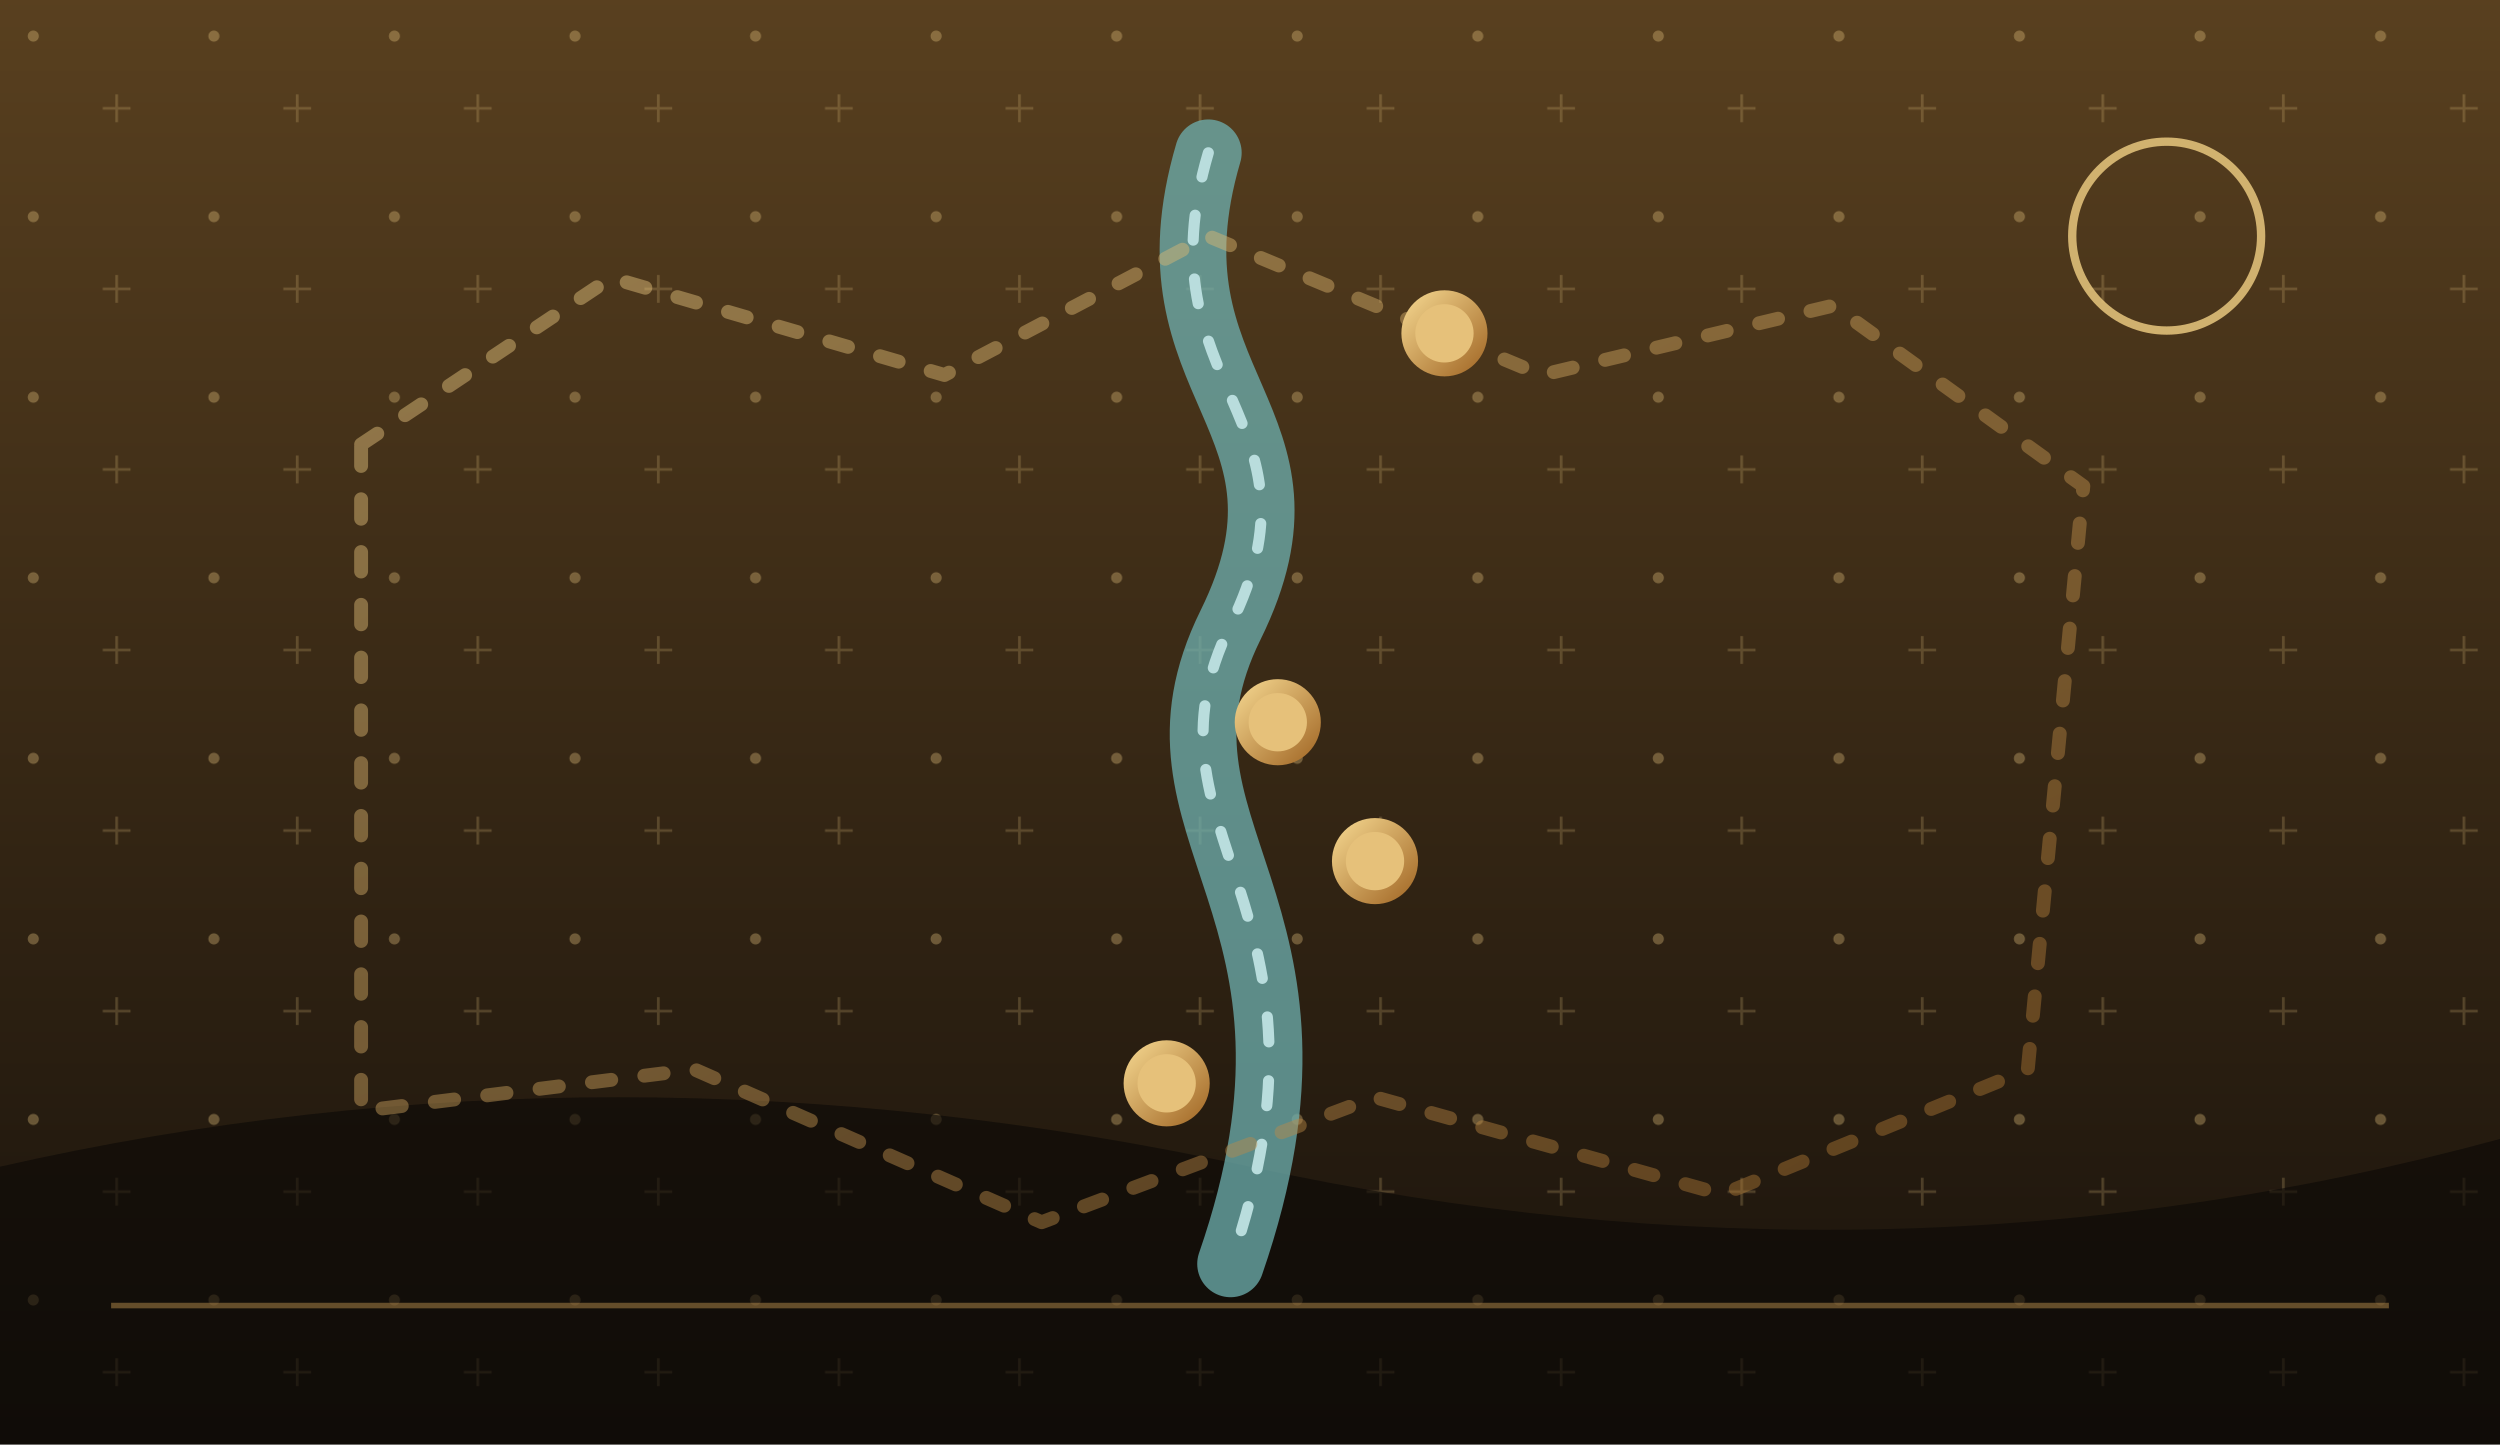
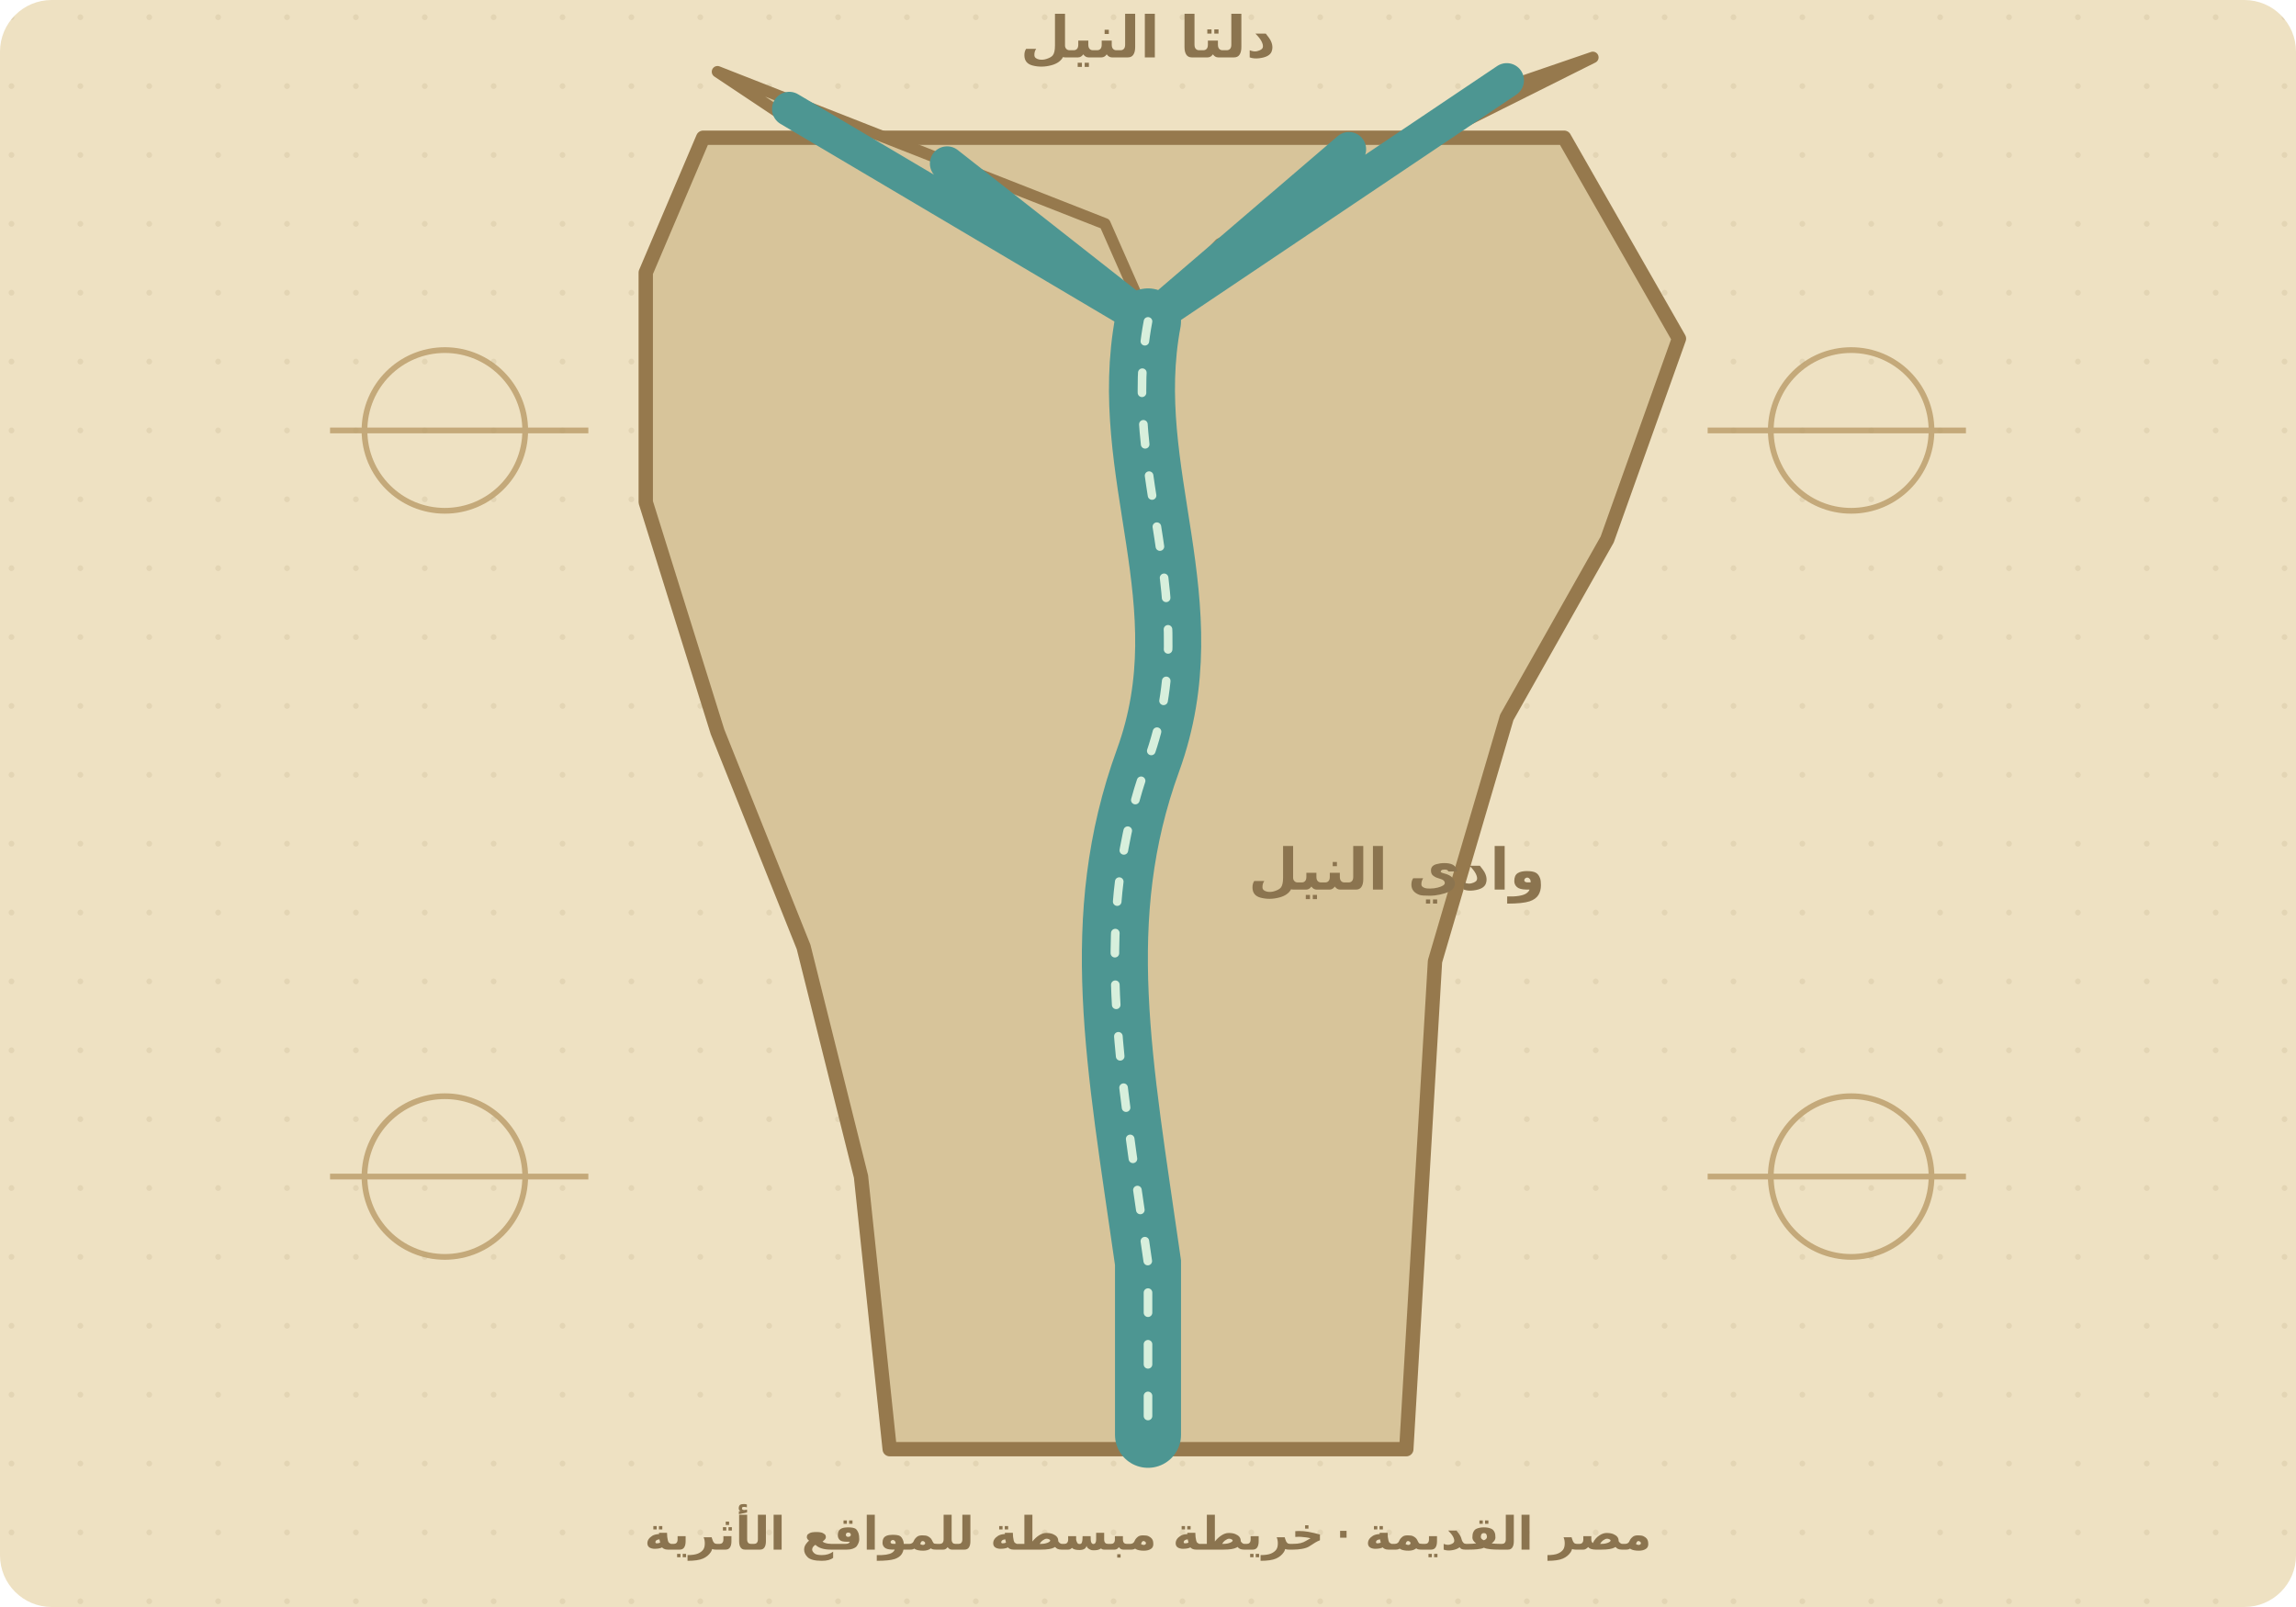
- <svg xmlns="http://www.w3.org/2000/svg" viewBox="0 0 900 520" role="img" aria-label="map">
+ <svg xmlns="http://www.w3.org/2000/svg" viewBox="0 0 800 560" role="img" aria-label="Simple map of ancient Egypt showing the Nile, Delta and archaeological regions">
  <defs>
-     <linearGradient id="bg" x2="0" y2="1">
-       <stop stop-color="#59401f" />
-       <stop offset="1" stop-color="#17110b" />
-     </linearGradient>
-     <linearGradient id="gold" x2="1" y2="1">
-       <stop stop-color="#f0d18a" />
-       <stop offset="1" stop-color="#a66d2b" />
-     </linearGradient>
-     <pattern id="stars" width="65" height="65" patternUnits="userSpaceOnUse">
-       <circle cx="12" cy="13" r="2" fill="#e5c47f" opacity=".35" />
-       <path d="M42 34v10m-5-5h10" stroke="#e5c47f" opacity=".22" />
+     <pattern id="paper" width="24" height="24" patternUnits="userSpaceOnUse">
+       <circle cx="4" cy="6" r="1" fill="#8e744c" opacity=".12" />
    </pattern>
  </defs>
-   <rect width="900" height="520" fill="url(#bg)" />
-   <rect width="900" height="520" fill="url(#stars)" />
-   <path d="M0 420 Q220 370 450 420 T900 410 V520 H0Z" fill="#0c0906" opacity=".65" />
-   <g fill="none" stroke="url(#gold)" stroke-width="5" stroke-linecap="round" stroke-linejoin="round">
-     <path d="M435 55c-25 85 45 95 8 170s45 100 0 230" stroke="#6db0b0" stroke-width="24" opacity=".75" />
-     <path d="M435 55c-25 85 45 95 8 170s45 100 0 230" stroke="#b9dddd" stroke-width="4" stroke-dasharray="9 14" />
-     <path d="M130 160l90-60 120 35 95-50 120 50 105-25 90 65-20 210-110 45-125-35-120 45-125-55-120 15z" stroke-dasharray="7 12" opacity=".45" />
-     <g fill="#e6c17a">
-       <circle cx="520" cy="120" r="13" />
-       <circle cx="460" cy="260" r="13" />
-       <circle cx="420" cy="390" r="13" />
-       <circle cx="495" cy="310" r="13" />
-     </g>
+   <rect width="800" height="560" rx="18" fill="#eee1c2" />
+   <rect width="800" height="560" rx="18" fill="url(#paper)" />
+   <path d="M245 48 L545 48 L585 118 L560 188 L525 250 L500 335 L490 505 L310 505 L300 410 L280 330 L250 255 L225 175 L225 95 Z" fill="#d7c49a" stroke="#96794d" stroke-width="5" stroke-linejoin="round" />
+   <path d="M400 112 L280 45 L250 25 L385 78 L400 112 L520 32 L555 20 L425 85 Z" fill="#d7c49a" stroke="#96794d" stroke-width="4" stroke-linejoin="round" />
+   <path d="M400 112 C390 165 420 210 400 265 S390 370 400 440 L400 500" fill="none" stroke="#4d9692" stroke-width="23" stroke-linecap="round" />
+   <path d="M400 112 L330 57 M400 112 L470 52 M400 112 L275 38 M400 112 L525 28" fill="none" stroke="#4d9692" stroke-width="12" stroke-linecap="round" />
+   <path d="M400 112 C390 165 420 210 400 265 S390 370 400 440 L400 500" fill="none" stroke="#d7efdc" stroke-width="3" stroke-dasharray="7 11" stroke-linecap="round" />
+   <g fill="#8b744f" font-family="Arial,sans-serif" font-size="20" font-weight="600">
+     <text x="400" y="20" text-anchor="middle">دلتا النيل</text>
+     <text x="435" y="310">وادي النيل</text>
+     <text x="400" y="540" text-anchor="middle" font-size="16">مصر القديمة · خريطة مبسطة للمواقع الأثرية</text>
  </g>
-   <g fill="#e8c77e" opacity=".85">
-     <circle cx="780" cy="85" r="34" fill="none" stroke="#e8c77e" stroke-width="3" />
-     <path d="M780 40v-16m0 122v-16m-45-45h-16m122 0h-16" stroke-width="3" />
+   <g fill="none" stroke="#b99b68" stroke-width="2" opacity=".8">
+     <path d="M115 150h90M595 150h90M115 410h90M595 410h90" />
+     <circle cx="155" cy="150" r="28" />
+     <circle cx="645" cy="150" r="28" />
+     <circle cx="155" cy="410" r="28" />
+     <circle cx="645" cy="410" r="28" />
  </g>
-   <path d="M40 470H860" stroke="#c79a51" stroke-width="2" opacity=".45" />
</svg>
